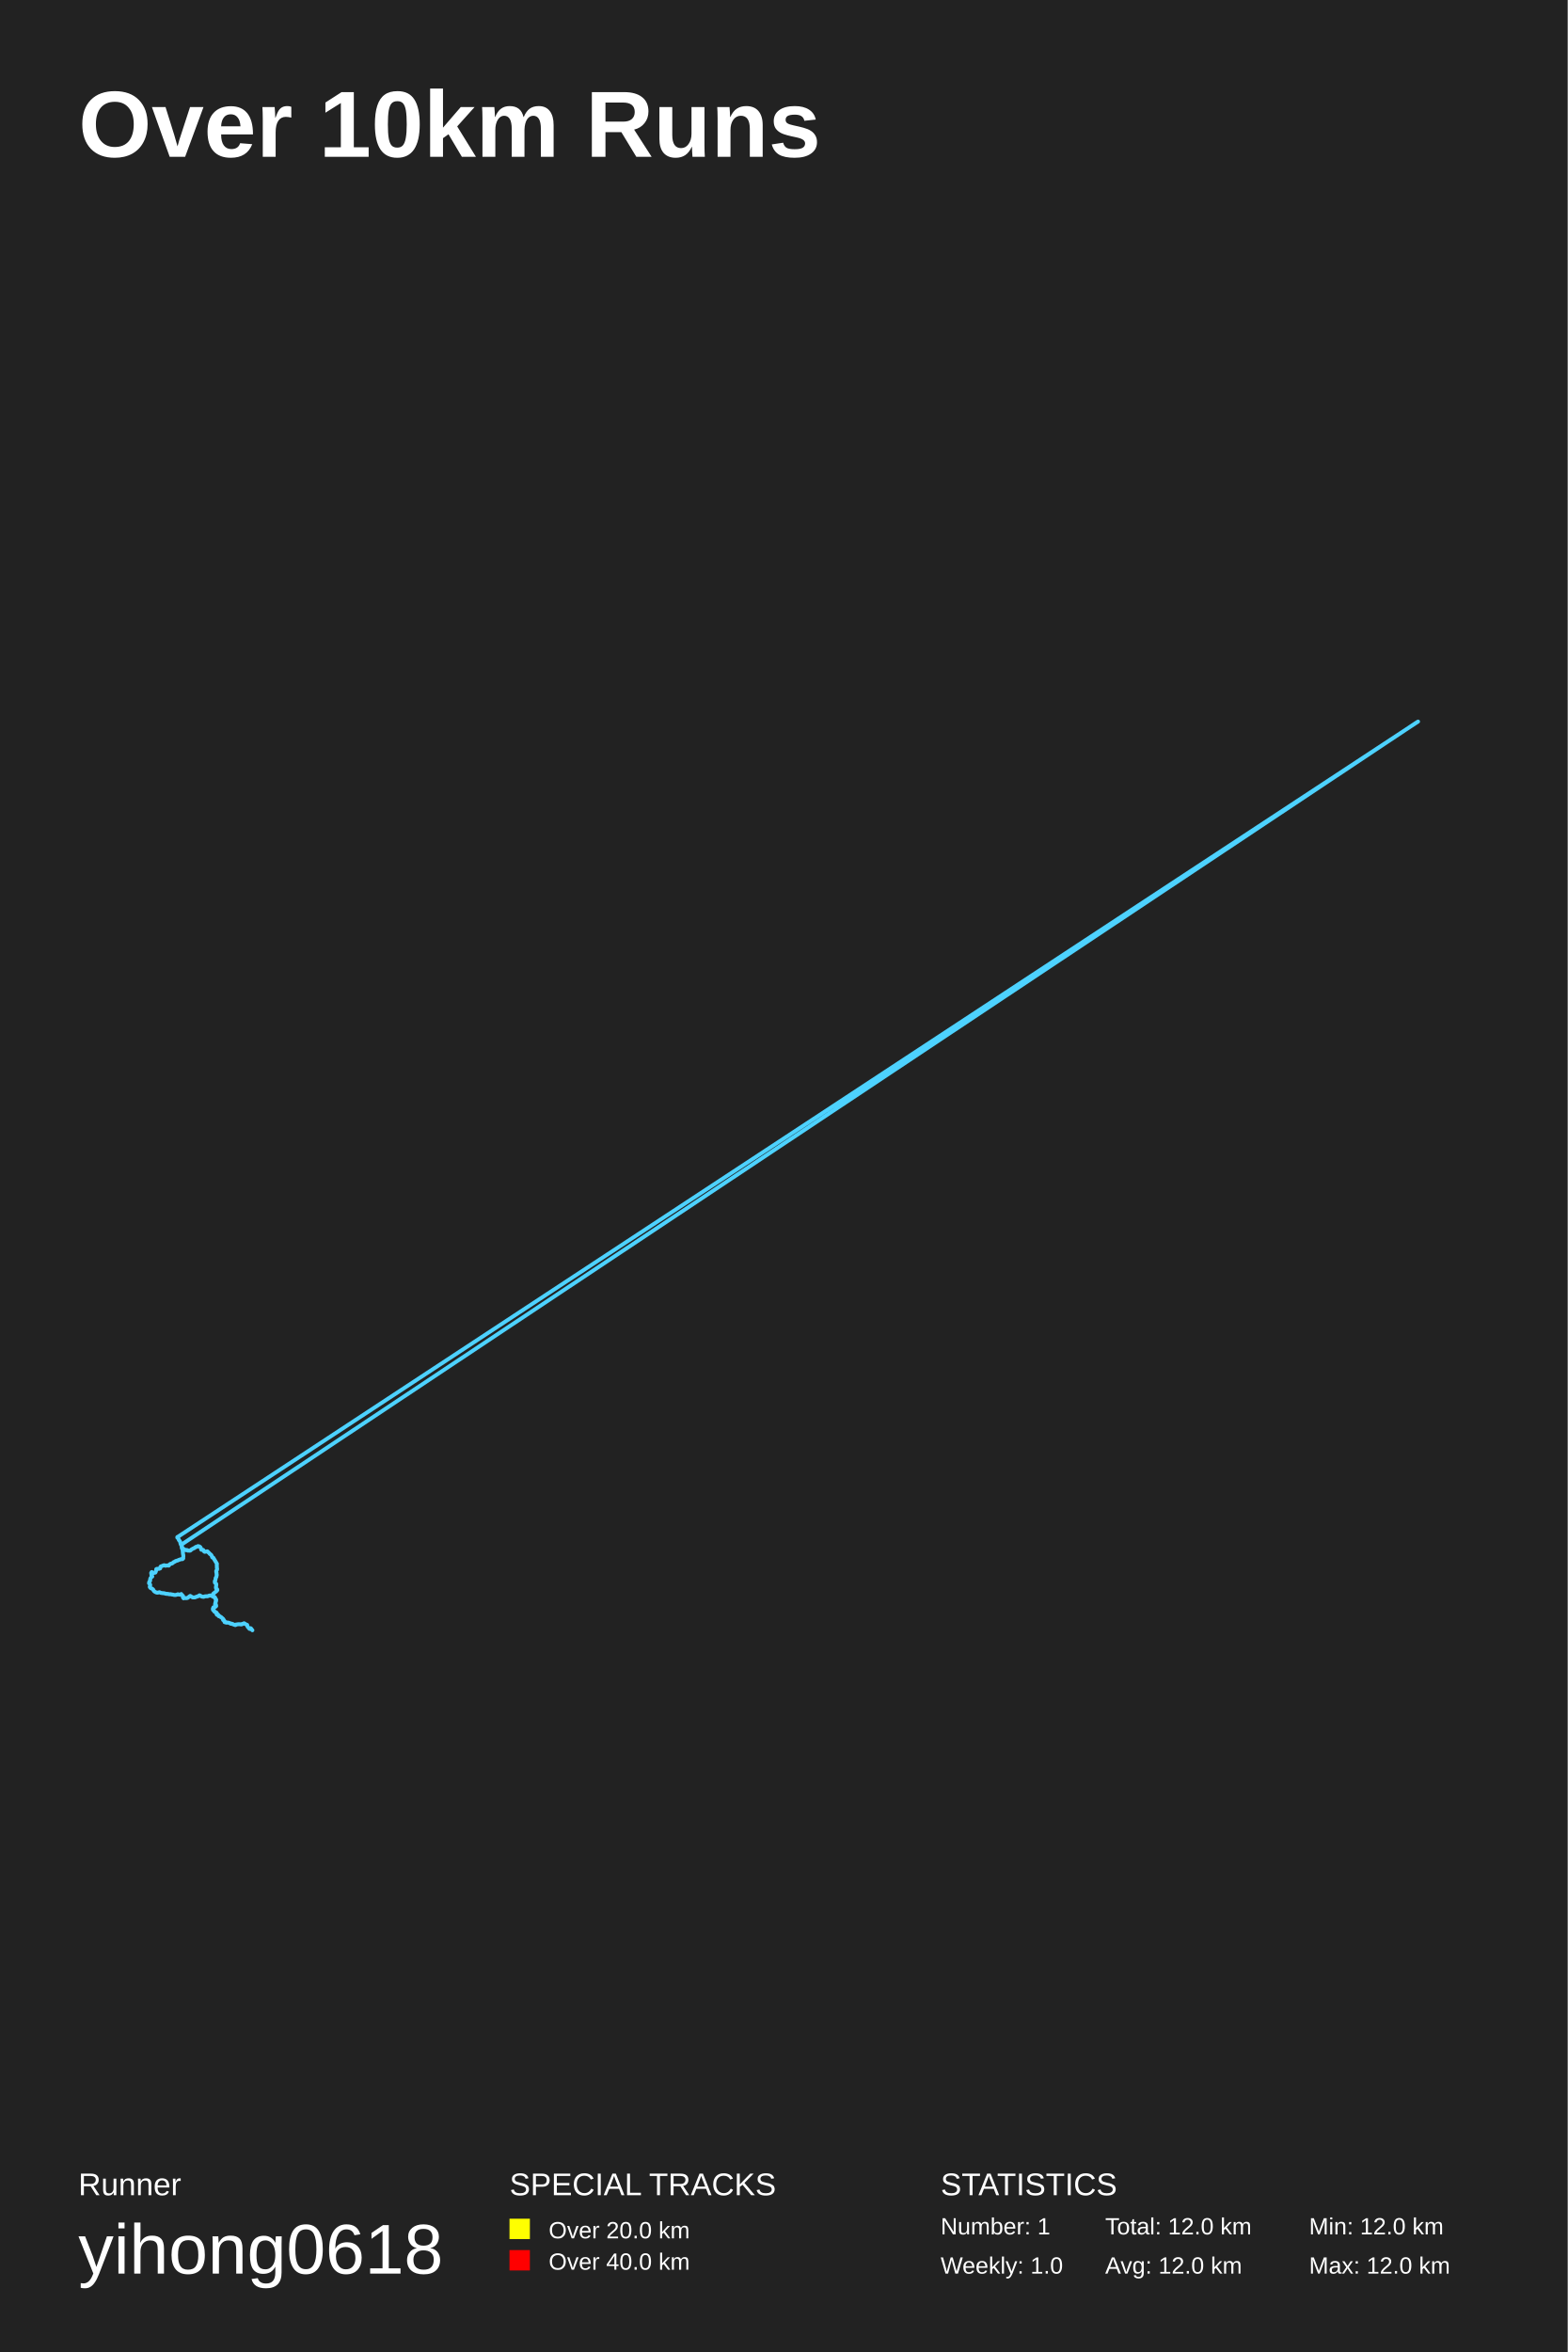
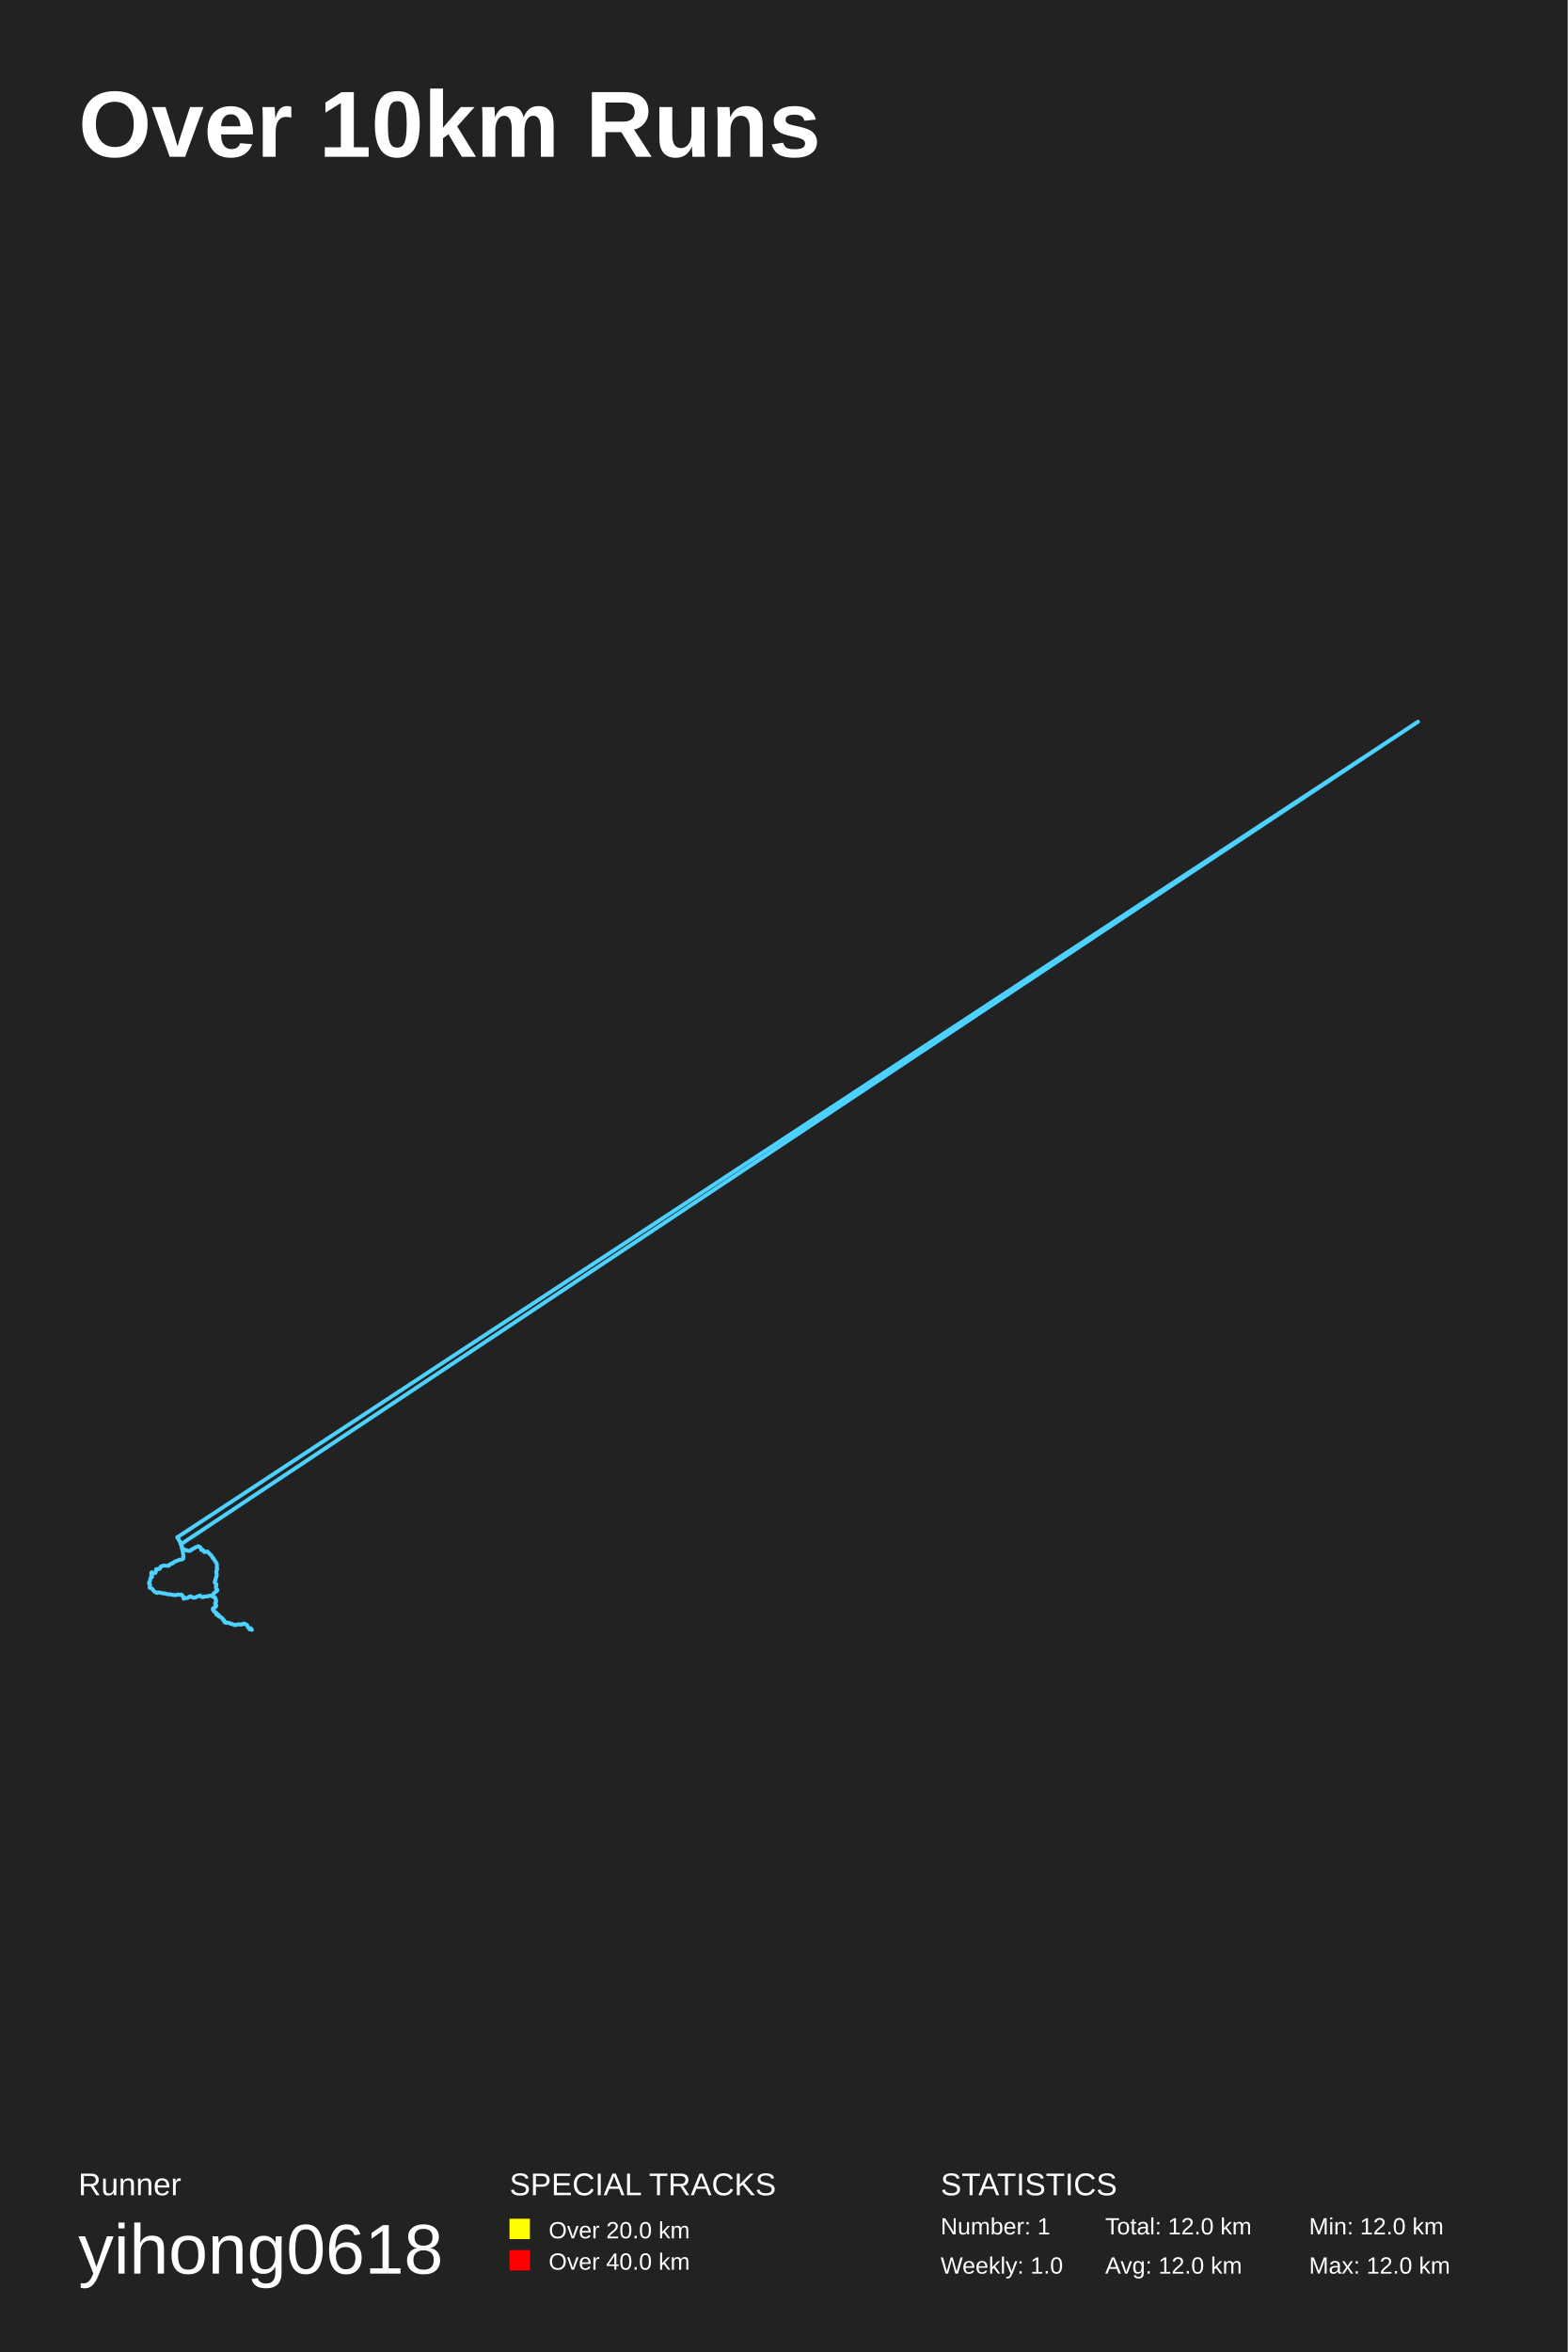
<svg xmlns="http://www.w3.org/2000/svg" baseProfile="full" height="300mm" version="1.1" viewBox="0,0,200,300" width="200mm">
  <defs />
  <rect fill="#222222" height="300" width="200" x="0" y="0" />
  <text fill="#FFFFFF" style="font-size:12px; font-family:Arial; font-weight:bold;" x="10" y="20">Over 10km Runs</text>
  <text fill="#FFFFFF" style="font-size:4px; font-family:Arial" x="10" y="280">Runner</text>
  <text fill="#FFFFFF" style="font-size:9px; font-family:Arial" x="10" y="290">yihong0618</text>
  <text fill="#FFFFFF" style="font-size:4px; font-family:Arial" x="65" y="280">SPECIAL TRACKS</text>
  <rect fill="yellow" height="2.6" width="2.6" x="65" y="283" />
  <text fill="#FFFFFF" style="font-size:3px; font-family:Arial" x="70" y="285.5">Over 20.0 km</text>
  <rect fill="red" height="2.6" width="2.6" x="65" y="287" />
  <text fill="#FFFFFF" style="font-size:3px; font-family:Arial" x="70" y="289.5">Over 40.0 km</text>
  <text fill="#FFFFFF" style="font-size:4px; font-family:Arial" x="120" y="280">STATISTICS</text>
  <text fill="#FFFFFF" style="font-size:3px; font-family:Arial" x="120" y="285">Number: 1</text>
  <text fill="#FFFFFF" style="font-size:3px; font-family:Arial" x="120" y="290">Weekly: 1.0</text>
  <text fill="#FFFFFF" style="font-size:3px; font-family:Arial" x="141" y="285">Total: 12.0 km</text>
  <text fill="#FFFFFF" style="font-size:3px; font-family:Arial" x="141" y="290">Avg: 12.0 km</text>
  <text fill="#FFFFFF" style="font-size:3px; font-family:Arial" x="167" y="285">Min: 12.0 km</text>
  <text fill="#FFFFFF" style="font-size:3px; font-family:Arial" x="167" y="290">Max: 12.0 km</text>
-   <polyline fill="none" opacity="1" points="31.077,207.082 30.973,207.135 30.863,207.177 30.749,207.209 30.654,207.177 30.545,207.167 30.417,207.167 30.269,207.193 30.117,207.209 29.989,207.272 29.87,207.23 29.695,207.167 29.595,207.119 29.428,207.109 29.314,207.03 29.167,206.982 29.02,206.951 28.896,206.977 28.649,206.903 28.63,206.798 28.559,206.693 28.464,206.635 28.417,206.445 28.283,206.34 28.236,206.292 28.127,206.245 28.027,206.182 27.894,206.14 27.861,206.024 27.808,205.939 27.671,205.966 27.614,205.808 27.595,205.666 27.471,205.644 27.352,205.571 27.291,205.455 27.176,205.355 27.153,205.197 27.234,205.012 27.4,204.997 27.547,204.87 27.547,204.728 27.438,204.628 27.466,204.491 27.504,204.333 27.533,204.185 27.571,204.049 27.471,203.927 27.433,203.769 27.333,203.669 27.229,203.664 27.243,203.669 27.234,203.675 27.219,203.675 27.229,203.664 27.21,203.68 27.214,203.685 27.214,203.68 27.124,203.553 27.138,203.432 27.181,203.316 27.257,203.232 27.338,203.174 27.438,203.09 27.557,203 27.671,202.895 27.728,202.805 27.694,202.7 27.58,202.626 27.538,202.468 27.566,202.363 27.576,202.258 27.599,202.105 27.561,201.984 27.481,201.936 27.414,201.868 27.405,201.673 27.471,201.573 27.5,201.441 27.509,201.273 27.604,201.141 27.628,200.993 27.656,200.877 27.623,200.751 27.633,200.635 27.595,200.535 27.585,200.382 27.675,200.245 27.699,200.108 27.666,199.971 27.671,199.824 27.656,199.661 27.675,199.46 27.205,198.681 27.138,198.681 27.067,198.628 27.034,198.523 27.015,198.46 26.986,198.407 26.944,198.338 26.877,198.265 26.801,198.233 26.754,198.191 26.687,198.096 26.578,198.007 26.502,197.906 26.431,197.87 26.326,197.906 26.222,197.917 26.112,197.938 26.017,197.875 25.974,197.769 25.922,197.696 25.808,197.675 25.704,197.68 25.699,197.648 25.746,197.643 25.732,197.627 25.699,197.654 25.666,197.654 25.694,197.648 25.694,197.659 25.694,197.648 25.699,197.643 25.637,197.538 25.618,197.469 25.58,197.364 25.542,197.332 25.499,197.295 25.433,197.248 25.343,197.253 25.295,197.211 25.262,197.216 25.2,197.232 25.129,197.274 25.067,197.316 24.982,197.311 24.934,197.359 24.844,197.401 24.801,197.459 24.739,197.469 24.668,197.511 24.597,197.543 24.502,197.596 24.392,197.664 24.312,197.759 24.212,197.796 24.131,197.78 24.022,197.78 23.946,197.78 23.965,197.754 23.965,197.769 23.965,197.759 23.913,197.759 23.851,197.701 23.794,197.701 23.699,197.727 23.637,197.675 23.542,197.696 23.471,197.606 23.395,197.548 23.357,197.511 23.333,197.506 23.285,197.427 23.209,197.395 23.195,197.401 23.19,197.385 23.176,197.327 23.2,197.237 23.186,197.164 23.119,197.095 23.1,197.042 23.053,196.969 23.029,196.869 23.005,196.758 22.967,196.6 22.891,196.521 22.834,196.458 22.806,196.395 22.768,196.284 22.687,196.189 22.673,196.121 22.635,196.11 22.62,196.126 22.644,196.131 22.63,196.121 22.644,196.126 22.649,196.121 22.687,196.052 22.692,196.042 22.63,196.047 22.63,196.063 22.62,196.063 22.635,196.068 22.63,196.068 22.63,196.063 22.639,196.047 22.639,196.057 180.91,92.038 180.815,92.096 180.815,92.096 180.815,92.096 180.724,92.154 180.629,92.212 23.114,197.042 23.162,197.148 23.186,197.253 23.19,197.369 23.205,197.496 23.271,197.596 23.304,197.738 23.314,197.87 23.333,198.054 23.347,198.223 23.38,198.349 23.39,198.518 23.366,198.681 23.38,198.765 23.281,198.87 23.091,198.876 22.953,198.923 22.81,198.971 22.658,199.044 22.52,199.081 22.392,199.123 22.297,199.197 22.174,199.244 22.093,199.297 22.05,199.36 22.05,199.35 22.007,199.381 21.931,199.429 21.832,199.445 21.727,199.482 21.637,199.539 21.599,199.603 21.532,199.692 21.423,199.682 21.314,199.671 21.195,199.697 21.081,199.708 20.986,199.65 20.877,199.661 20.805,199.692 20.729,199.724 20.625,199.766 20.52,199.792 20.459,199.871 20.421,199.977 20.44,200.05 20.368,200.072 20.33,200.098 20.264,200.114 20.154,200.114 20.045,200.098 19.936,200.14 19.922,200.172 19.936,200.251 19.922,200.324 19.893,200.372 19.888,200.424 19.865,200.493 19.817,200.588 19.694,200.598 19.603,200.64 19.527,200.672 19.432,200.688 19.418,200.651 19.366,200.64 19.342,200.598 19.314,200.582 19.356,200.514 19.38,200.519 19.328,200.561 19.285,200.635 19.314,200.798 19.333,200.956 19.428,201.088 19.318,201.157 19.209,201.283 19.147,201.462 19.162,201.61 19.038,201.778 19.014,201.952 19.1,202.036 19.162,202.142 19.152,202.242 19.105,202.41 19.162,202.51 19.266,202.589 19.418,202.642 19.556,202.769 19.622,202.921 19.793,203.053 19.988,203.137 20.14,203.143 20.34,203.085 20.511,203.169 20.706,203.2 20.91,203.216 21.01,203.237 21.157,203.285 21.295,203.295 21.442,203.306 21.604,203.348 21.76,203.337 21.917,203.38 22.041,203.39 22.226,203.437 22.402,203.443 22.573,203.395 22.696,203.348 22.844,203.395 23.015,203.406 23.119,203.316 23.195,203.437 23.342,203.559 23.333,203.743 23.423,203.869 23.513,203.811 23.732,203.848 23.936,203.817 24.103,203.675 24.264,203.559 24.435,203.664 24.587,203.754 24.839,203.754 24.967,203.706 25.134,203.643 25.305,203.59 25.452,203.485 25.575,203.543 25.723,203.638 25.87,203.664 25.993,203.68 26.108,203.622 26.293,203.601 26.464,203.606 26.602,203.559 26.72,203.516 26.858,203.501 27.02,203.574 27.181,203.611 27.286,203.643 27.419,203.732 27.481,203.896 27.58,204.033 27.566,204.207 27.509,204.37 27.485,204.554 27.552,204.702 27.58,204.854 27.457,204.97 27.295,205.033 27.229,205.17 27.253,205.355 27.343,205.513 27.504,205.629 27.652,205.724 27.628,205.887 27.804,205.929 27.899,206.04 28.027,206.161 28.207,206.261 28.336,206.387 28.474,206.503 28.564,206.656 28.668,206.798 28.806,206.935 29.015,206.951 29.186,206.982 29.362,207.061 29.552,207.104 29.699,207.151 29.866,207.23 30.027,207.283 30.193,207.204 30.369,207.172 30.545,207.172 30.711,207.183 30.859,207.151 31.015,207.104 31.139,207.046 31.272,207.125 31.381,207.198 31.533,207.256 31.552,207.388 31.619,207.53 31.737,207.641 31.818,207.757 31.904,207.783 31.966,207.767 31.97,207.678 32.032,207.72 32.103,207.83 32.198,207.941" stroke="#4DD2FF" stroke-dasharray="none" stroke-linecap="round" stroke-linejoin="round" stroke-width="0.5" />
+   <polyline fill="none" opacity="1" points="31.044,207.13 30.93,207.161 30.835,207.209 30.706,207.23 30.621,207.188 30.493,207.193 30.364,207.193 30.208,207.209 30.079,207.272 29.946,207.288 29.813,207.198 29.657,207.172 29.557,207.119 29.4,207.104 29.257,207.04 29.124,206.977 28.987,206.972 28.844,207.009 28.659,206.919 28.573,206.766 28.526,206.698 28.417,206.556 28.369,206.456 28.26,206.329 28.207,206.287 28.089,206.245 27.96,206.208 27.861,206.113 27.884,206.008 27.761,205.976 27.614,205.961 27.623,205.766 27.547,205.687 27.424,205.65 27.324,205.544 27.243,205.439 27.157,205.318 27.162,205.165 27.329,205.039 27.466,205.002 27.566,204.828 27.504,204.733 27.466,204.596 27.443,204.449 27.533,204.312 27.557,204.159 27.542,204.022 27.49,203.885 27.39,203.754 27.234,203.664 27.229,203.69 27.253,203.69 27.214,203.69 27.224,203.696 27.219,203.696 27.21,203.701 27.214,203.701 27.21,203.696 27.134,203.522 27.153,203.411 27.21,203.311 27.281,203.227 27.352,203.164 27.476,203.079 27.595,202.974 27.699,202.89 27.723,202.784 27.647,202.695 27.571,202.595 27.538,202.442 27.566,202.337 27.571,202.226 27.618,202.078 27.504,201.994 27.476,201.931 27.39,201.831 27.428,201.647 27.5,201.552 27.504,201.399 27.542,201.246 27.614,201.12 27.628,200.967 27.656,200.841 27.618,200.73 27.609,200.614 27.595,200.519 27.609,200.335 27.699,200.208 27.699,200.087 27.656,199.945 27.675,199.787 27.671,199.629 27.666,199.466 27.181,198.707 27.091,198.686 27.062,198.597 27.034,198.518 27.005,198.481 26.972,198.396 26.906,198.344 26.849,198.286 26.763,198.238 26.725,198.175 26.663,198.101 26.535,197.991 26.464,197.896 26.402,197.896 26.283,197.922 26.188,197.954 26.055,197.954 25.998,197.864 25.946,197.769 25.889,197.696 25.761,197.722 25.699,197.68 25.708,197.648 25.723,197.659 25.699,197.664 25.68,197.685 25.675,197.685 25.675,197.696 25.675,197.68 25.694,197.654 25.699,197.643 25.623,197.538 25.609,197.459 25.566,197.369 25.537,197.348 25.466,197.311 25.4,197.253 25.324,197.269 25.271,197.243 25.267,197.232 25.176,197.28 25.1,197.316 25.043,197.327 24.977,197.348 24.906,197.395 24.834,197.453 24.777,197.49 24.72,197.506 24.654,197.522 24.563,197.585 24.459,197.622 24.369,197.717 24.278,197.812 24.164,197.817 24.098,197.817 23.989,197.801 23.951,197.796 23.965,197.775 23.965,197.796 23.946,197.801 23.889,197.759 23.822,197.717 23.761,197.759 23.684,197.706 23.599,197.712 23.513,197.68 23.437,197.59 23.366,197.553 23.347,197.543 23.328,197.501 23.262,197.422 23.19,197.422 23.195,197.427 23.181,197.395 23.181,197.316 23.195,197.232 23.152,197.174 23.114,197.1 23.086,197.021 23.053,196.963 23.015,196.853 22.996,196.674 22.924,196.605 22.886,196.495 22.81,196.447 22.806,196.368 22.734,196.268 22.677,196.189 22.663,196.131 22.625,196.136 22.644,196.147 22.649,196.147 22.63,196.136 22.639,196.136 22.658,196.136 22.706,196.063 22.696,196.084 22.611,196.073 22.625,196.089 22.62,196.1 22.625,196.089 22.625,196.084 22.63,196.078 22.63,196.078 22.639,196.073 180.91,92.059 180.815,92.117 180.815,92.117 180.815,92.117 180.724,92.175 23.057,196.99 23.129,197.09 23.195,197.195 23.171,197.327 23.186,197.453 23.224,197.553 23.285,197.664 23.295,197.796 23.319,197.933 23.347,198.143 23.376,198.296 23.395,198.417 23.38,198.597 23.38,198.733 23.371,198.828 23.209,198.913 23.034,198.923 22.901,198.949 22.758,199.007 22.597,199.071 22.468,199.123 22.364,199.16 22.264,199.218 22.131,199.287 22.079,199.355 22.05,199.376 22.05,199.381 21.993,199.429 21.912,199.455 21.789,199.466 21.699,199.534 21.618,199.582 21.575,199.682 21.485,199.719 21.39,199.687 21.261,199.713 21.143,199.708 21.052,199.708 20.953,199.676 20.843,199.703 20.772,199.719 20.691,199.777 20.582,199.792 20.497,199.829 20.444,199.924 20.43,200.024 20.397,200.087 20.354,200.114 20.321,200.129 20.226,200.145 20.126,200.124 19.998,200.14 19.907,200.172 19.931,200.214 19.926,200.303 19.907,200.356 19.898,200.409 19.884,200.461 19.865,200.556 19.774,200.651 19.656,200.63 19.589,200.656 19.494,200.719 19.428,200.698 19.39,200.651 19.366,200.651 19.328,200.609 19.352,200.582 19.371,200.535 19.356,200.577 19.304,200.598 19.309,200.698 19.299,200.883 19.38,201.025 19.404,201.151 19.261,201.199 19.176,201.357 19.157,201.541 19.114,201.694 19.01,201.852 19.024,202.052 19.138,202.094 19.128,202.2 19.138,202.316 19.081,202.5 19.195,202.558 19.328,202.616 19.47,202.69 19.561,202.858 19.694,203 19.865,203.121 20.05,203.185 20.193,203.106 20.397,203.137 20.582,203.19 20.772,203.227 20.972,203.243 21.081,203.248 21.204,203.311 21.357,203.322 21.485,203.348 21.651,203.369 21.817,203.369 21.965,203.422 22.112,203.443 22.273,203.453 22.459,203.464 22.62,203.395 22.749,203.38 22.901,203.432 23.043,203.395 23.133,203.385 23.247,203.459 23.347,203.653 23.395,203.785 23.437,203.922 23.599,203.801 23.803,203.848 23.989,203.796 24.16,203.648 24.345,203.606 24.483,203.727 24.677,203.78 24.887,203.78 25.005,203.717 25.167,203.632 25.357,203.596 25.49,203.501 25.623,203.596 25.765,203.706 25.898,203.717 26.027,203.669 26.174,203.622 26.359,203.638 26.511,203.606 26.668,203.559 26.763,203.532 26.925,203.538 27.072,203.617 27.186,203.648 27.338,203.685 27.457,203.806 27.5,203.985 27.566,204.128 27.566,204.301 27.514,204.475 27.462,204.638 27.595,204.775 27.547,204.923 27.386,205.018 27.253,205.113 27.21,205.265 27.295,205.434 27.381,205.597 27.566,205.671 27.652,205.808 27.675,205.945 27.884,205.95 27.918,206.113 28.089,206.219 28.269,206.319 28.398,206.445 28.488,206.582 28.616,206.714 28.697,206.888 28.882,206.972 29.072,206.977 29.248,207.019 29.433,207.098 29.581,207.156 29.78,207.198 29.927,207.277 30.084,207.272 30.241,207.225 30.421,207.198 30.611,207.188 30.773,207.198 30.916,207.151 31.053,207.098 31.186,207.088 31.31,207.188 31.452,207.23 31.547,207.319 31.576,207.456 31.661,207.593 31.775,207.699 31.842,207.825 31.908,207.82 31.975,207.762 31.98,207.672 32.056,207.778 32.137,207.894" stroke="#4DD2FF" stroke-dasharray="none" stroke-linecap="round" stroke-linejoin="round" stroke-width="0.5" />
</svg>
